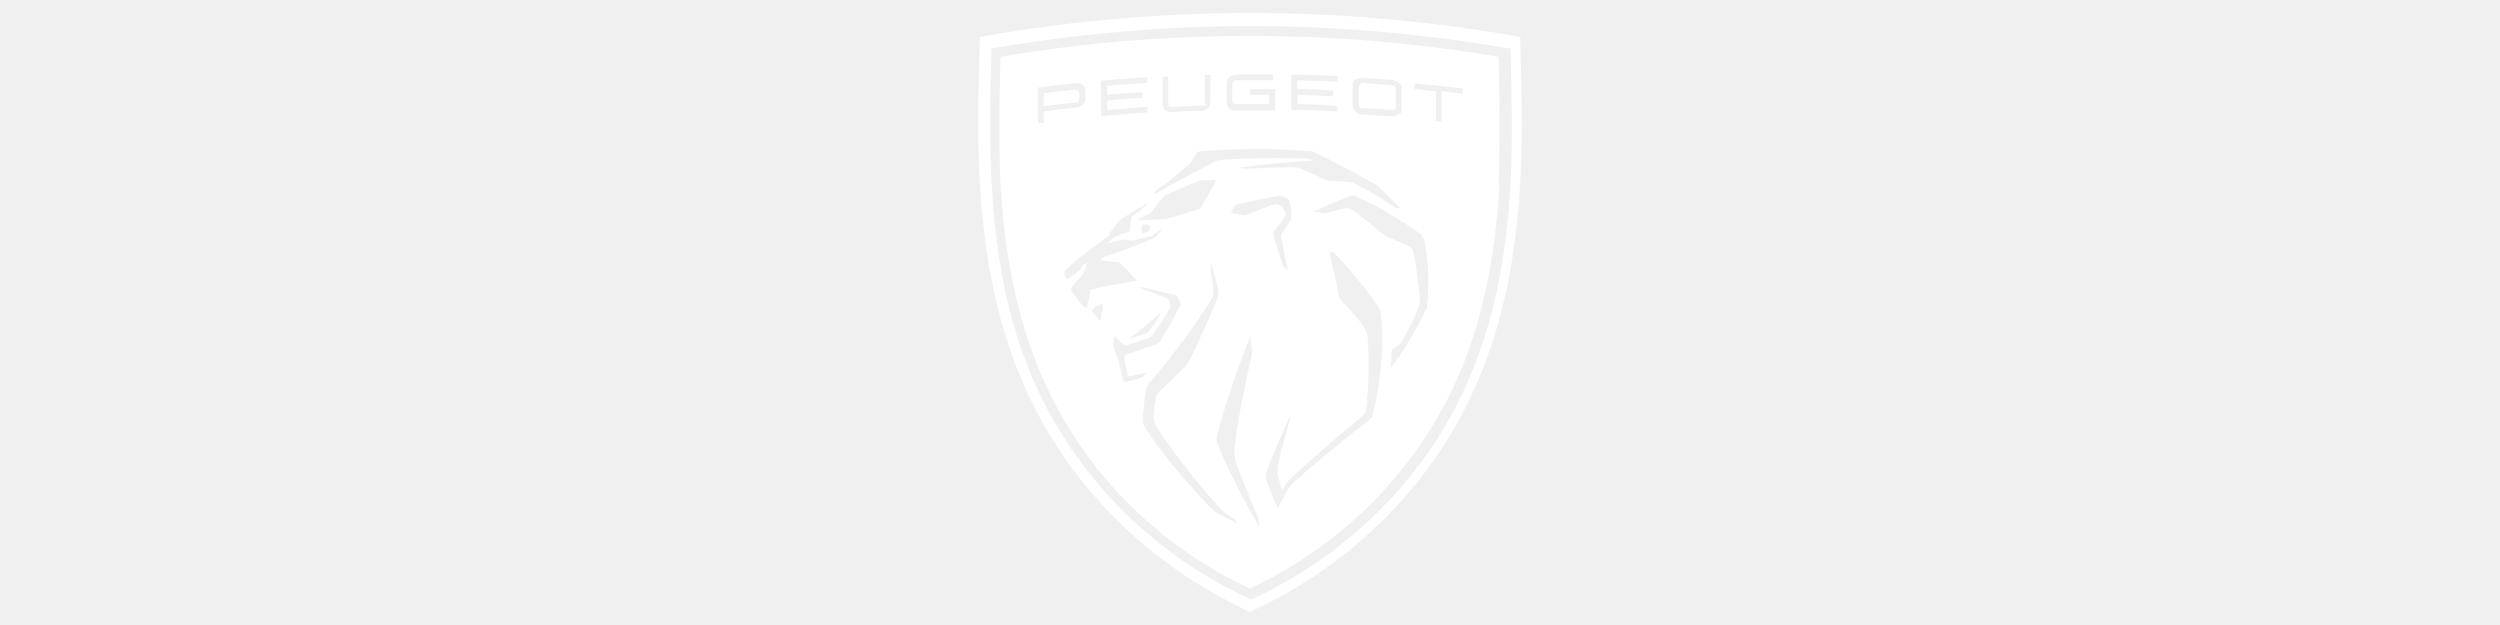
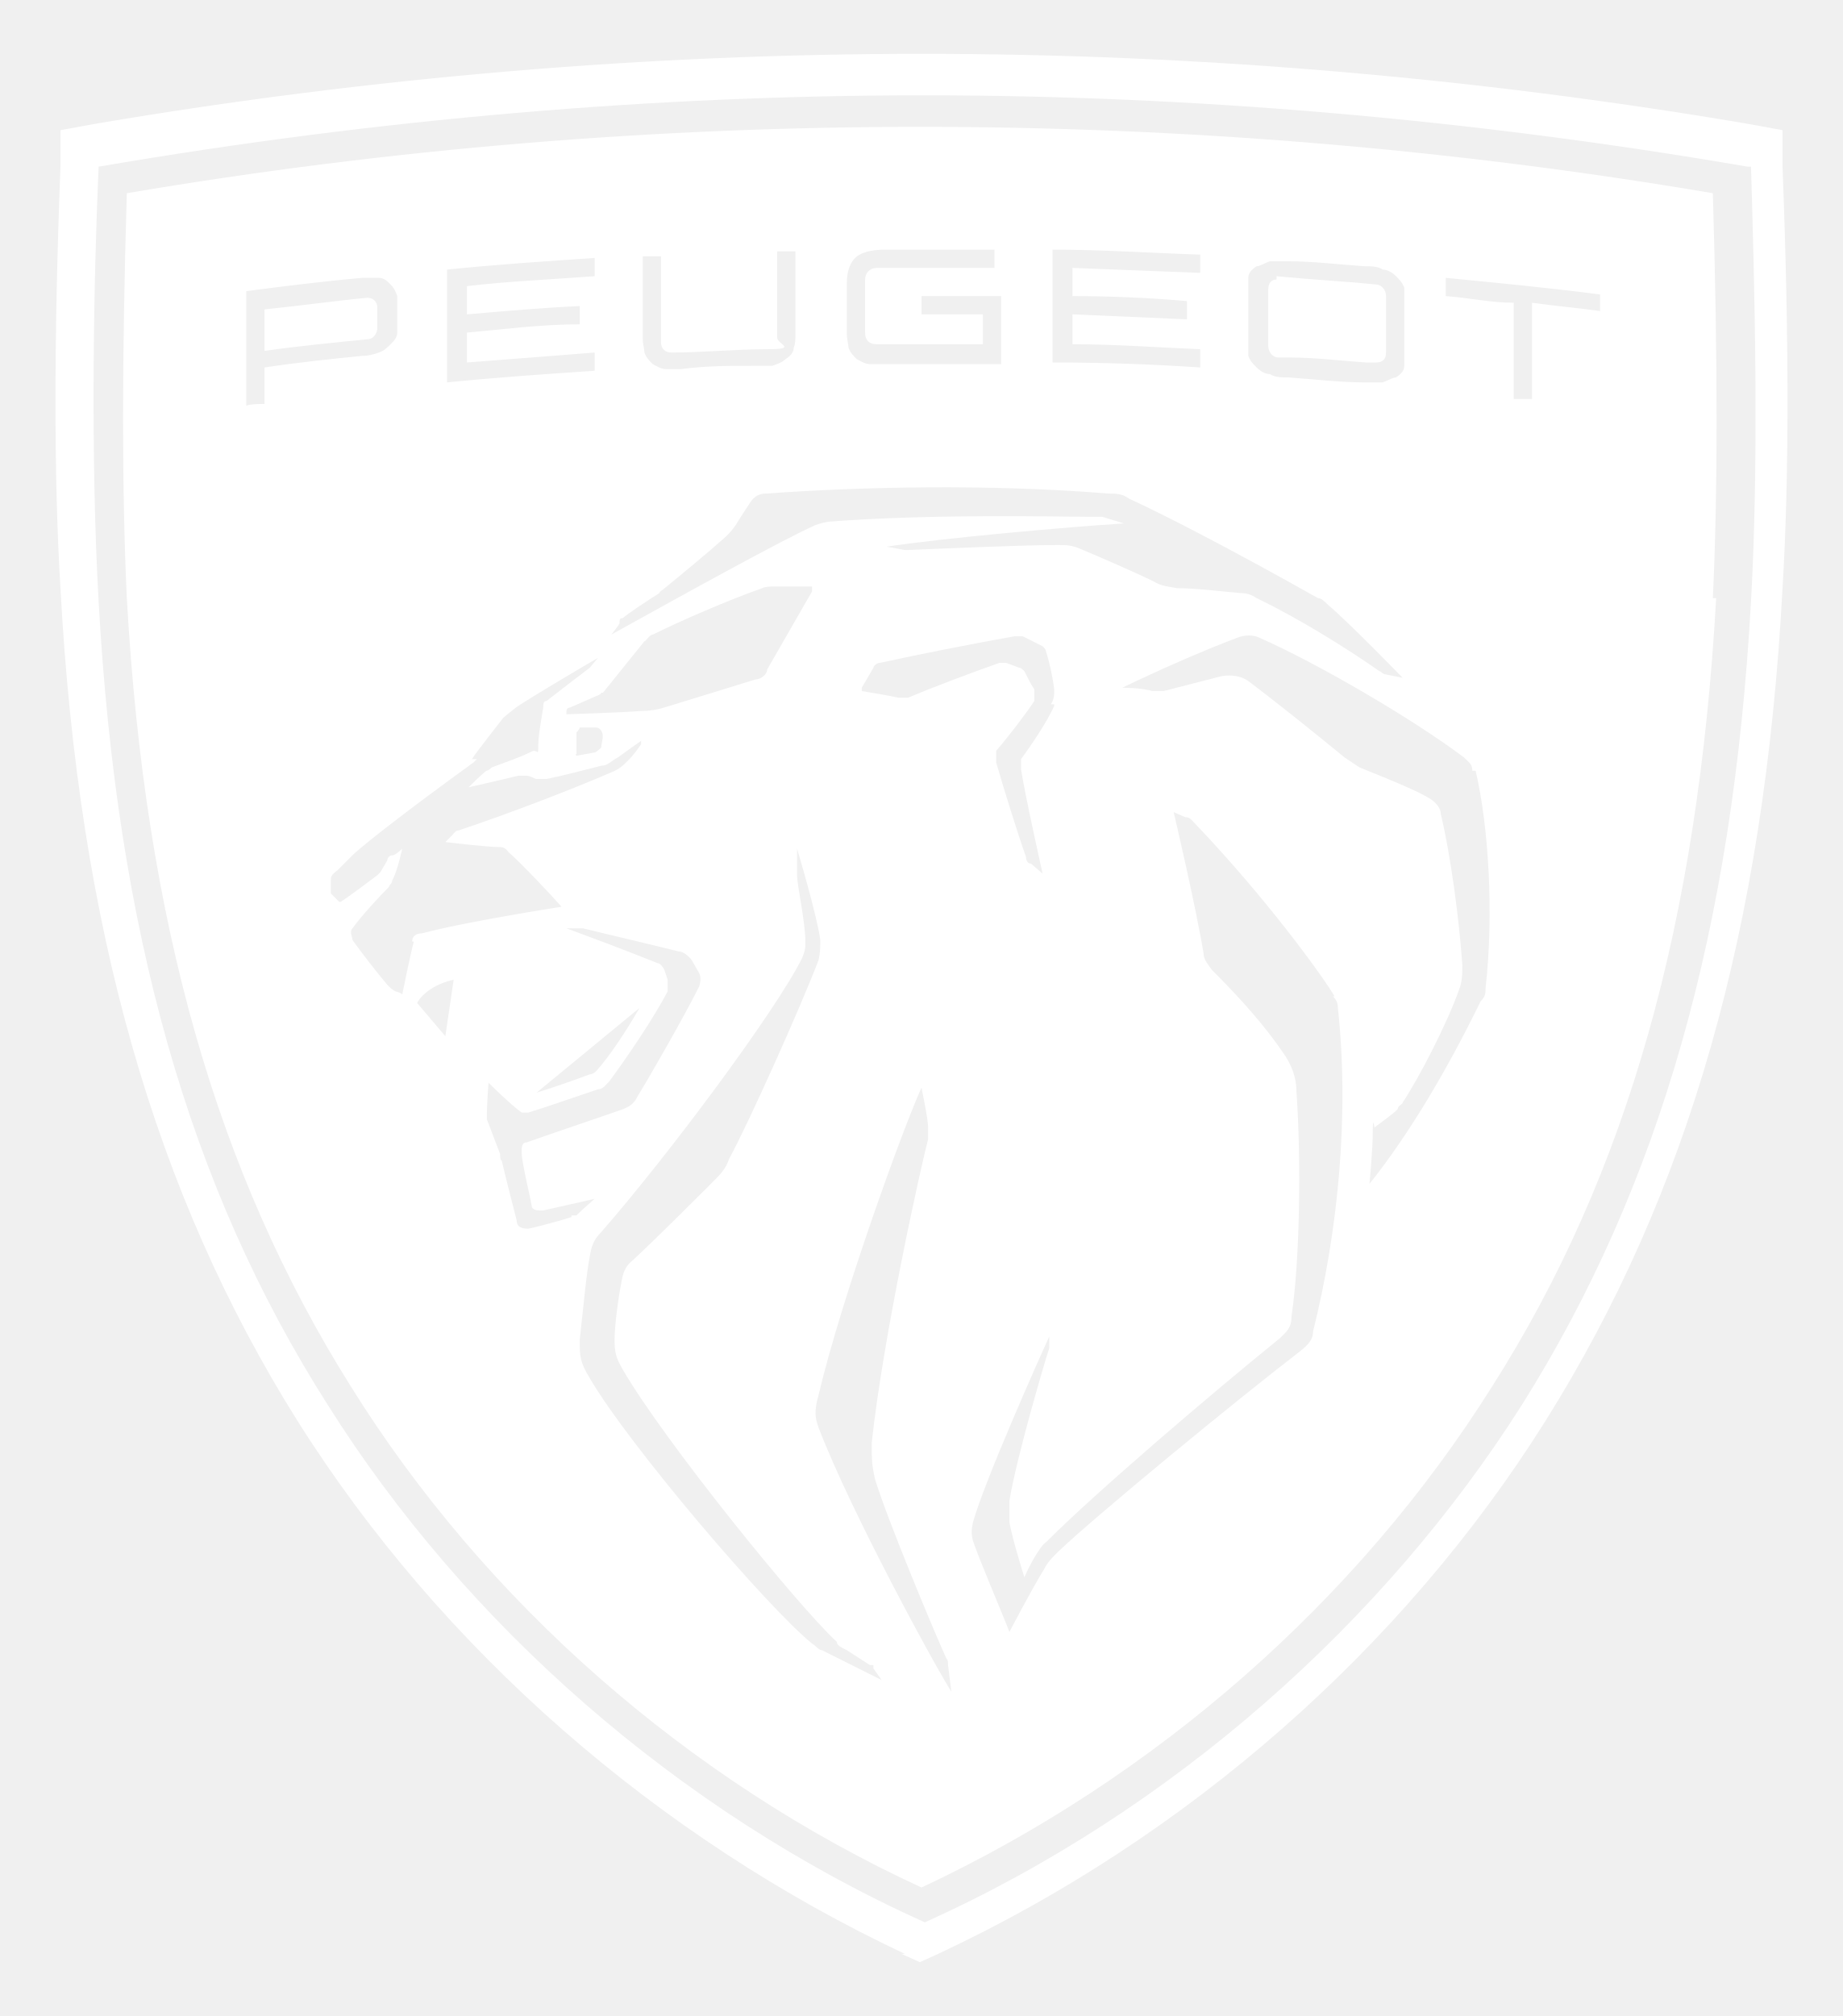
- <svg xmlns="http://www.w3.org/2000/svg" aria-label="Peugeot" role="img" id="Layer_1" version="1.1" viewBox="0 0 480 120" shape-rendering="geometricPrecision" text-rendering="geometricPrecision">
+ <svg xmlns="http://www.w3.org/2000/svg" aria-label="Peugeot" role="img" id="Layer_1" version="1.1" viewBox="184.456 -0.744 111.088 121.488" shape-rendering="geometricPrecision" text-rendering="geometricPrecision">
  <defs>
    <style type="text/css">
    svg path, svg polygon, svg rect, svg circle, svg ellipse, svg polyline, svg line, svg text { fill: #ffffff !important; }
    svg &gt; circle[fill="none"], svg &gt; rect[fill="none"], svg &gt; ellipse[fill="none"] { fill: none !important; }
    clipPath path, clipPath polygon, clipPath rect, clipPath circle, clipPath ellipse,
    mask path, mask polygon, mask rect, mask circle { fill: #000000 !important; stroke: none !important; }
  </style>
  </defs>
  <defs>
    
  </defs>
  <path d="M291.9,9.3v-2.2l-2.2-.4c-16.5-2.8-33.3-4.2-49.7-4.2s-33.2,1.4-49.7,4.2l-2.2.4v2.2c-.4,10.4-.4,18.8,0,25.4,1.1,20.5,5.7,36.5,14.3,50.2,8.7,13.8,21.7,25.1,36.6,32.1h-.2l1.1.5,1.1-.5c15-7,28-18.4,36.6-32.1,8.6-13.7,13.2-29.6,14.3-50.2.4-6.6.4-15,0-25.4ZM290,35.5c-1.1,19.8-5.5,35.2-13.8,48.4-8.3,13.1-21.1,24.5-36,31.2-14.9-6.7-27.7-18-36-31.2-8.4-13.2-12.7-28.6-13.8-48.4-.5-8.9-.3-19.4,0-26.2,16.9-2.9,33.6-4.3,49.7-4.3s32.8,1.4,49.7,4.3h.2c.2,6.8.5,17.3,0,26.2Z" />
  <g>
    <path d="M287.7,10.9c-15.9-2.7-32-4-47.8-4s-31.9,1.3-47.8,4c-.3,10-.3,18,0,24.4,1.1,19.5,5.4,34.6,13.5,47.5,8.1,13,20.3,23.7,34.4,30.2,14.1-6.6,26.3-17.3,34.4-30.2,8.2-12.9,12.4-28,13.5-47.5h-.2c.3-6.3.3-14.3,0-24.4ZM259.7,16.8c0-.3,0-.6,0-.8,0-.3.2-.5.5-.7.2,0,.5-.2.8-.3h1.1c1.5,0,3.1.2,4.6.3.4,0,.8,0,1.1.2.3,0,.6.2.8.4.2.2.4.4.5.7,0,.2,0,.5,0,.8v3.1c0,.3,0,.6,0,.8,0,.3-.2.5-.5.7-.2,0-.5.2-.8.3h-1.1c-1.5,0-3.1-.2-4.6-.3-.4,0-.8,0-1.1-.2-.3,0-.6-.2-.8-.4-.2-.2-.4-.4-.5-.7,0-.2,0-.5,0-.8v-3.1ZM247.9,14.3c3,0,5.9.2,8.9.3v1.1c-2.6-.1-5.2-.2-7.7-.3v1.7c2.3,0,4.6.1,6.9.3v1.1c-2.3-.1-4.6-.2-6.9-.3v1.8c2.6,0,5.2.2,7.7.3v1.1c-3-.2-5.9-.3-8.9-.3v.2s0-7,0-7ZM235.5,16.3c0-.7.2-1.2.5-1.5.3-.3.9-.5,1.8-.5h6.6v1.1h-7.1c-.4,0-.7.3-.7.7v3.2h0c0,.5.3.7.7.7h6.4v-1.8h-3.7v-1.1h4.8v4.1h-7.9c-.3,0-.6-.2-.8-.3-.2-.2-.4-.4-.5-.7,0-.2-.1-.5-.1-.8v-3.1ZM223.2,14.7h1.1v5.2c0,.4.3.6.6.6,1.9,0,3.9-.2,5.8-.2s.6-.3.6-.7v-5.2h1.1v5c0,.3,0,.6-.1.8,0,.3-.2.5-.5.7-.2.2-.5.3-.8.4-.3,0-.6,0-1.1,0-1.5,0-2.9,0-4.4.2h.2c-.4,0-.8,0-1.1,0s-.6-.2-.8-.3c-.2-.2-.4-.4-.5-.7,0-.2-.1-.5-.1-.8v-5ZM221.8,36.7q0-.2.2-.2c.2-.2,1.7-1.2,2.2-1.5,0-.1.2-.2.2-.2,1.1-.9,2.8-2.3,3.8-3.2.2-.2.4-.4.6-.7.3-.5.7-1.1.9-1.4s.5-.5.9-.5c5.6-.4,13.3-.6,20.7,0,.4,0,.8,0,1.2.3,2.4,1.1,6.6,3.3,11.4,6,.2,0,.4.2.6.4,1.3,1.1,4.5,4.4,4.5,4.4l-1-.2c-.2,0-.3-.2-.4-.2-2-1.4-4.9-3.2-7.4-4.4-.3-.2-.6-.3-.9-.3-1.2-.1-2.8-.3-3.9-.3-.5-.1-.9-.1-1.4-.4-1-.5-3.3-1.5-4.5-2-.5-.2-.8-.2-1.3-.2-2,0-6.6.2-9,.3h-.2l-1.1-.2c3.2-.5,11-1.2,14.3-1.4l-1.3-.4c-.3,0-.5,0-.8,0-1.8,0-9.3-.2-15.8.3h.2c-.3,0-.6.1-.9.2-2,.9-7.8,4.1-12.3,6.6,0,0,.5-.6.5-.7ZM248,41.8c-.4.9-1.4,2.4-2,3.2,0,.2,0,.4,0,.6.2,1.4,1.3,6.3,1.3,6.3l-.7-.6c-.2,0-.3-.2-.3-.4-.5-1.4-1.4-4.3-1.8-5.7,0-.3,0-.5,0-.7.7-.8,1.7-2.1,2.3-3,0-.2,0-.5,0-.7-.2-.3-.4-.7-.6-1.1-.1-.1-.2-.2-.3-.2l-.8-.3h-.4c-1.7.6-4.1,1.5-5.5,2.1h-.6c-.4-.1-1.6-.3-2.2-.4,0,0,0-.2,0-.2l.7-1.2c0-.1.2-.3.4-.3,2.3-.5,5.3-1.1,8.1-1.6h.5l1.2.6c.1.1.2.2.2.3.2.6.4,1.5.5,2.3,0,.3,0,.6-.2.9h.2ZM220.8,41l2.5-3.1c.1,0,.3-.4.5-.4,1.6-.8,4.6-2.1,6.6-2.8.2-.1.5-.1.7-.1h2.3c0,0,0,.2,0,.3l-2.7,4.7c0,.3-.4.6-.7.6l-5.2,1.6h0c-.6.2-1.1.3-1.7.3-1.2.1-4.5.2-4.5.2v-.2c0-.2.2-.2.2-.2l1.6-.7c0,0,.3-.1.3-.2ZM220.7,44.3c0,0-.3.3-.4.3l-1.1.2s-.1-.1,0-.1v-1.3c0,0,.2-.2.2-.3h1c.2,0,.3.2.3.2.2.3,0,.7,0,1ZM211.4,15.5c3-.3,5.9-.5,8.9-.7v1.1c-2.6.2-5.2.3-7.7.6v1.7c2.3-.2,4.6-.4,6.8-.5v1.1c-2.3,0-4.6.3-6.8.5v1.8c2.6-.2,5.2-.4,7.7-.6v1.1c-3,.2-5.9.4-8.9.7v-6.8ZM200.4,23.6c-.4,0-.8,0-1.1.1v-6.9c2.3-.3,4.7-.6,7-.8h1c.3,0,.5.2.7.4.2.2.3.4.4.7v2.2c0,.3-.2.5-.4.7-.2.2-.4.4-.7.5s-.6.2-1,.2c-2,.2-3.9.4-5.9.7v2.2ZM209.4,56c-.2.7-.7,3.2-.7,3.2,0,0,0-.1-.4-.2-.2-.1-.3-.2-.5-.4-.6-.7-1.6-2-2.1-2.7,0-.2-.2-.5,0-.7.5-.7,1.6-1.9,2.2-2.5,0-.1.2-.2.2-.4.3-.5.6-1.9.6-1.9,0,0-.4.4-.6.4-.2,0-.3.2-.3.3-.1.2-.3.5-.4.7l-.2.2c-.8.6-1.6,1.2-2.2,1.6-.1,0,0,0-.1,0l-.5-.5v-.8c0-.2,0-.3.4-.6.3-.3.6-.6,1-1,.9-.8,3.2-2.6,7.2-5.5l.2-.2h-.3c.4-.6,1.6-2.1,1.9-2.5h0c.5-.4.7-.6,1.2-.9,1.1-.7,3.3-2,4.5-2.7l-.5.6c-.4.3-2.1,1.6-2.6,2-.2,0-.2.2-.2.4-.1.6-.3,1.7-.3,2.3s0,.3-.3.3c-.8.4-1.7.7-2.5,1-.2.2-.3.2-.3.2-.1,0-1.1,1-1.1,1,0,0,2.2-.5,3-.7h.5c.2,0,.5.2.6.2h.6c1-.2,2.5-.6,3.3-.8.4,0,.6-.3,1-.5.4-.3,1.4-1,1.4-1v.2h0c-.2.3-.5.7-.7.9-.4.4-.6.6-1.1.8-2.3,1-6.2,2.5-9.2,3.5-.2,0-.3.2-.4.3l-.4.4s2.5.3,3.2.3c.2,0,.4,0,.6.3.6.5,2.6,2.6,3.2,3.3,0,0-5.8.9-8.4,1.6-.4,0-.6.2-.6.5ZM220,64c-.8.3-2.2.8-3.2,1.1l6.2-5.1c-.8,1.4-1.8,2.9-2.6,3.8h0c0,0-.2.2-.4.2ZM211.3,61.7l-1.7-2c.3-.6,1.2-1.2,2.2-1.4l-.5,3.4ZM218.9,72.6c-.6.2-2.1.6-2.6.7-.4,0-.7-.1-.7-.5,0,0-.7-2.7-.9-3.6-.1,0-.1-.3-.1-.4-.2-.5-.6-1.6-.8-2.1v-.2c0-.6.1-2,.1-2,0,0,1.3,1.3,2,1.8h.4c1-.3,3-1,4.2-1.4.3,0,.5-.3.7-.5,1.1-1.5,2.6-3.7,3.5-5.4v-.7l-.2-.6c0,0-.2-.4-.4-.4-2-.8-3.6-1.4-5.5-2.1h1c1.2.3,3.8.9,5.8,1.4.3,0,.7.4.8.6l.4.7c.1.2.1.5,0,.8-.9,1.8-2.9,5.3-3.7,6.6-.2.4-.4.6-.9.8-2,.7-4.4,1.5-5.8,2-.3,0-.3.3-.3.6,0,.6.5,2.6.6,3.2,0,.2.2.3.5.3h.2c.9-.2,3.1-.7,3.1-.7,0,0-.7.6-1.1,1-.1,0-.3,0-.3,0ZM234,98.7c-.2,0-.4-.3-.6-.4-2.7-2.2-11-11.9-13.4-16-.6-1-.6-1.3-.6-2.3.2-1.8.4-4,.6-5,.1-.6.2-1,.7-1.5,4.1-4.7,10.5-13.3,12.1-16.5.2-.5.2-.6.2-1,0-1.2-.5-3.4-.5-4,0-.1,0-.3,0-.3v-1.3s1.2,4,1.4,5.5c0,.5,0,.7-.1,1.2-1.1,2.9-4.3,10-5.4,12-.2.6-.5.9-1,1.4-1.2,1.2-3.4,3.4-4.8,4.7-.5.4-.6.8-.7,1.4-.2,1-.4,2.6-.4,3.4s.1,1.1.5,1.8c2.5,4.3,10.6,14.3,12.9,16.4,0,.2.2.3.6.5.3.2,1.4.9,1.4.9h.2v.2c0,0,.5.7.5.7,0,0-2.6-1.3-3.6-1.8ZM233.8,85.3c-.2-.6-.3-.9,0-2,1.4-5.9,5.1-16.1,6.2-18.5,0,0,.4,1.9.4,2.4v.7c-.4,1.5-2.7,11.8-3.4,18.3,0,1,0,1.3.2,2.2.8,2.6,3.7,9.5,4.3,10.8.1.1.1.2.1.4l.2,1.6c-.9-1.4-6-10.7-8-15.9ZM263.6,79.5c0,.5-.3.8-.8,1.2-3.9,3-12.3,9.9-14.6,12.1-.3.3-.6.6-.8,1-.8,1.3-2.1,3.8-2.1,3.8-.5-1.3-1.8-4.3-2.2-5.5-.1-.4-.1-.6,0-1.1.7-2.5,4-9.9,4.6-11.2v.7c-.3.9-2,6.7-2.4,9.2v1.3c.2,1.1.9,3.3.9,3.3,0,0,.4-.9.8-1.5s.3-.4.6-.7c2.9-2.9,9.8-8.8,14-12.2.4-.4.7-.6.7-1.3.5-3.3.6-9.3.3-13.6,0-.8-.3-1.6-.8-2.3-1.1-1.6-2.4-3.1-4.3-5-.2-.3-.5-.6-.5-1-.5-3-1.8-8.5-1.8-8.5l.7.3c.3,0,.4.2.6.4,4.3,4.5,7.7,9.2,8.4,10.4h-.1c.2.2.3.4.3.7.7,6.5,0,13.5-1.5,19.5ZM274,58.8c0,.3,0,.5-.3.8-2,4.1-4.3,8-6.7,11,0,0,.2-2,.2-3.1s.1-.3.1-.3c.4-.3,1.1-.8,1.4-1.1,0-.2.3-.3.3-.4,1-1.5,2.7-4.8,3.4-6.8.2-.5.2-1,.2-1.5-.2-2.8-.7-6.6-1.3-9.1,0-.4-.4-.8-.8-1-.5-.3-1.6-.8-4.1-1.8l-.9-.6c-1.7-1.4-4.2-3.4-5.8-4.6-.4-.3-1-.4-1.6-.3-1.2.3-2.7.7-3.5.9h-.7c-.6-.2-1.8-.2-1.8-.2,2.7-1.3,5.3-2.4,6.9-3,.5-.2,1-.2,1.4,0,3.4,1.5,9.1,4.8,12.3,7.2.3.3.5.4.5.8h.2c.8,3.4,1.1,8.7.6,13.1ZM280.9,18c-1.4-.2-2.7-.3-4.1-.5v5.8c-.4,0-.8,0-1.1,0h0v-5.8c-1.4,0-2.7-.3-4.1-.4v-1.1c3.1.3,6.2.6,9.3,1v1.1Z" />
    <path d="M261.5,20.8h.7c1.5,0,3.1.2,4.6.3h.6c.4,0,.6-.2.6-.6v-3.4c0-.4-.3-.7-.6-.7-2-.2-4-.3-6-.5v.2c-.3,0-.5.2-.5.6v3.4c0,.4.3.7.6.7Z" />
    <path d="M207.2,19v-1.2c0-.4-.3-.6-.6-.6-2.1.2-4.2.5-6.2.7v2.5c2.1-.3,4.2-.5,6.2-.7.4,0,.6-.4.6-.7Z" />
  </g>
</svg>
